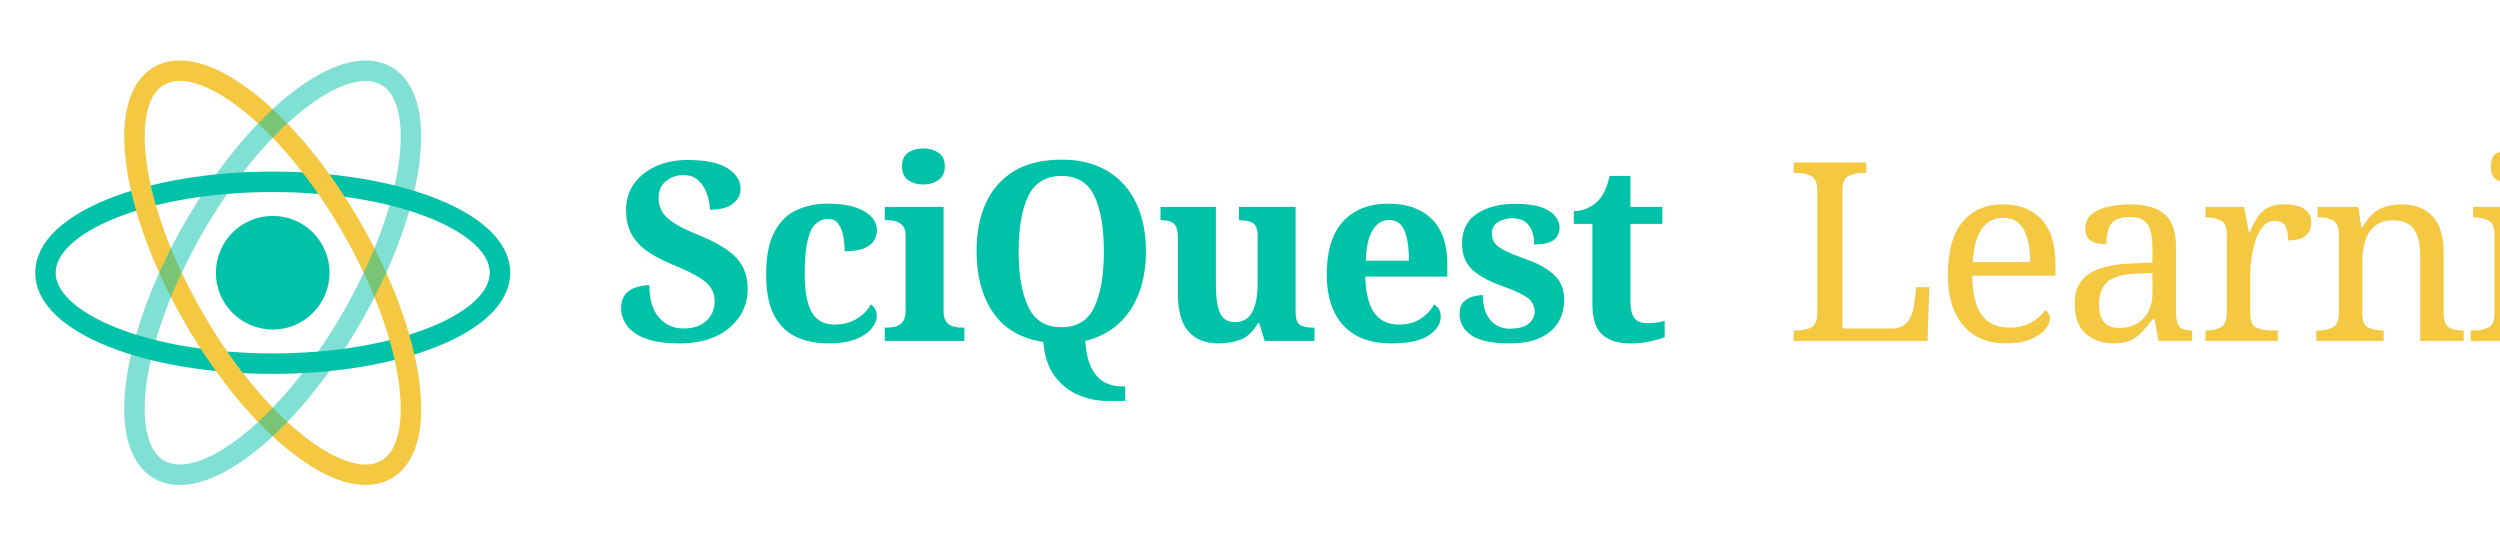
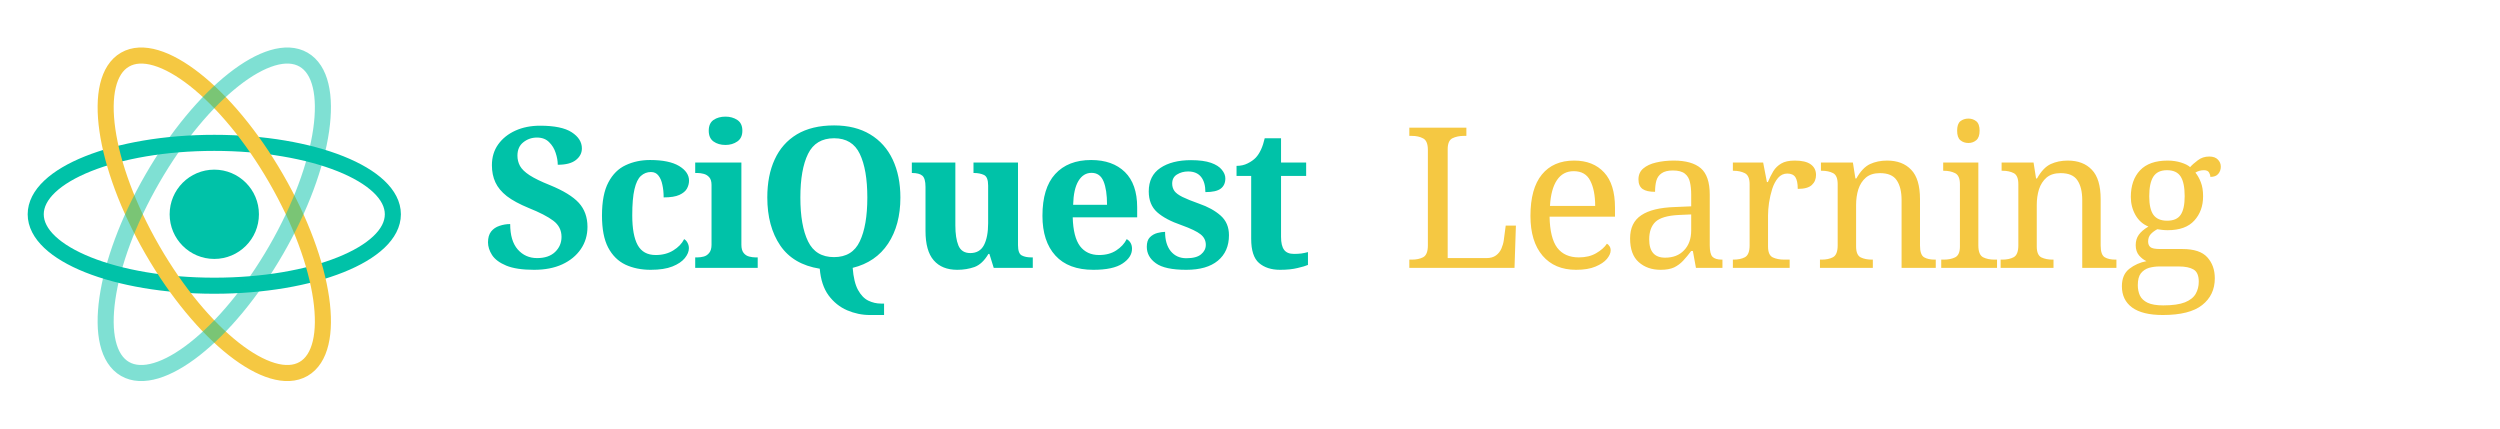
- <svg xmlns="http://www.w3.org/2000/svg" viewBox="0 0 220 48" fill="none">
+ <svg xmlns="http://www.w3.org/2000/svg" viewBox="0 0 280 48" fill="none">
  <circle cx="24" cy="24" r="5" fill="#00C2A8" />
  <ellipse cx="24" cy="24" rx="20" ry="8" stroke="#00C2A8" stroke-width="1.8" fill="none" />
  <ellipse cx="24" cy="24" rx="20" ry="8" stroke="#F5C842" stroke-width="1.8" fill="none" transform="rotate(60 24 24)" />
  <ellipse cx="24" cy="24" rx="20" ry="8" stroke="#00C2A8" stroke-width="1.8" fill="none" transform="rotate(120 24 24)" opacity="0.5" />
  <text x="54" y="30" font-family="Georgia, serif" font-size="22" font-weight="700" fill="#00C2A8" letter-spacing="-0.5">SciQuest</text>
  <text x="157" y="30" font-family="Georgia, serif" font-size="22" font-weight="400" fill="#F5C842" letter-spacing="-0.5"> Learning</text>
</svg>
